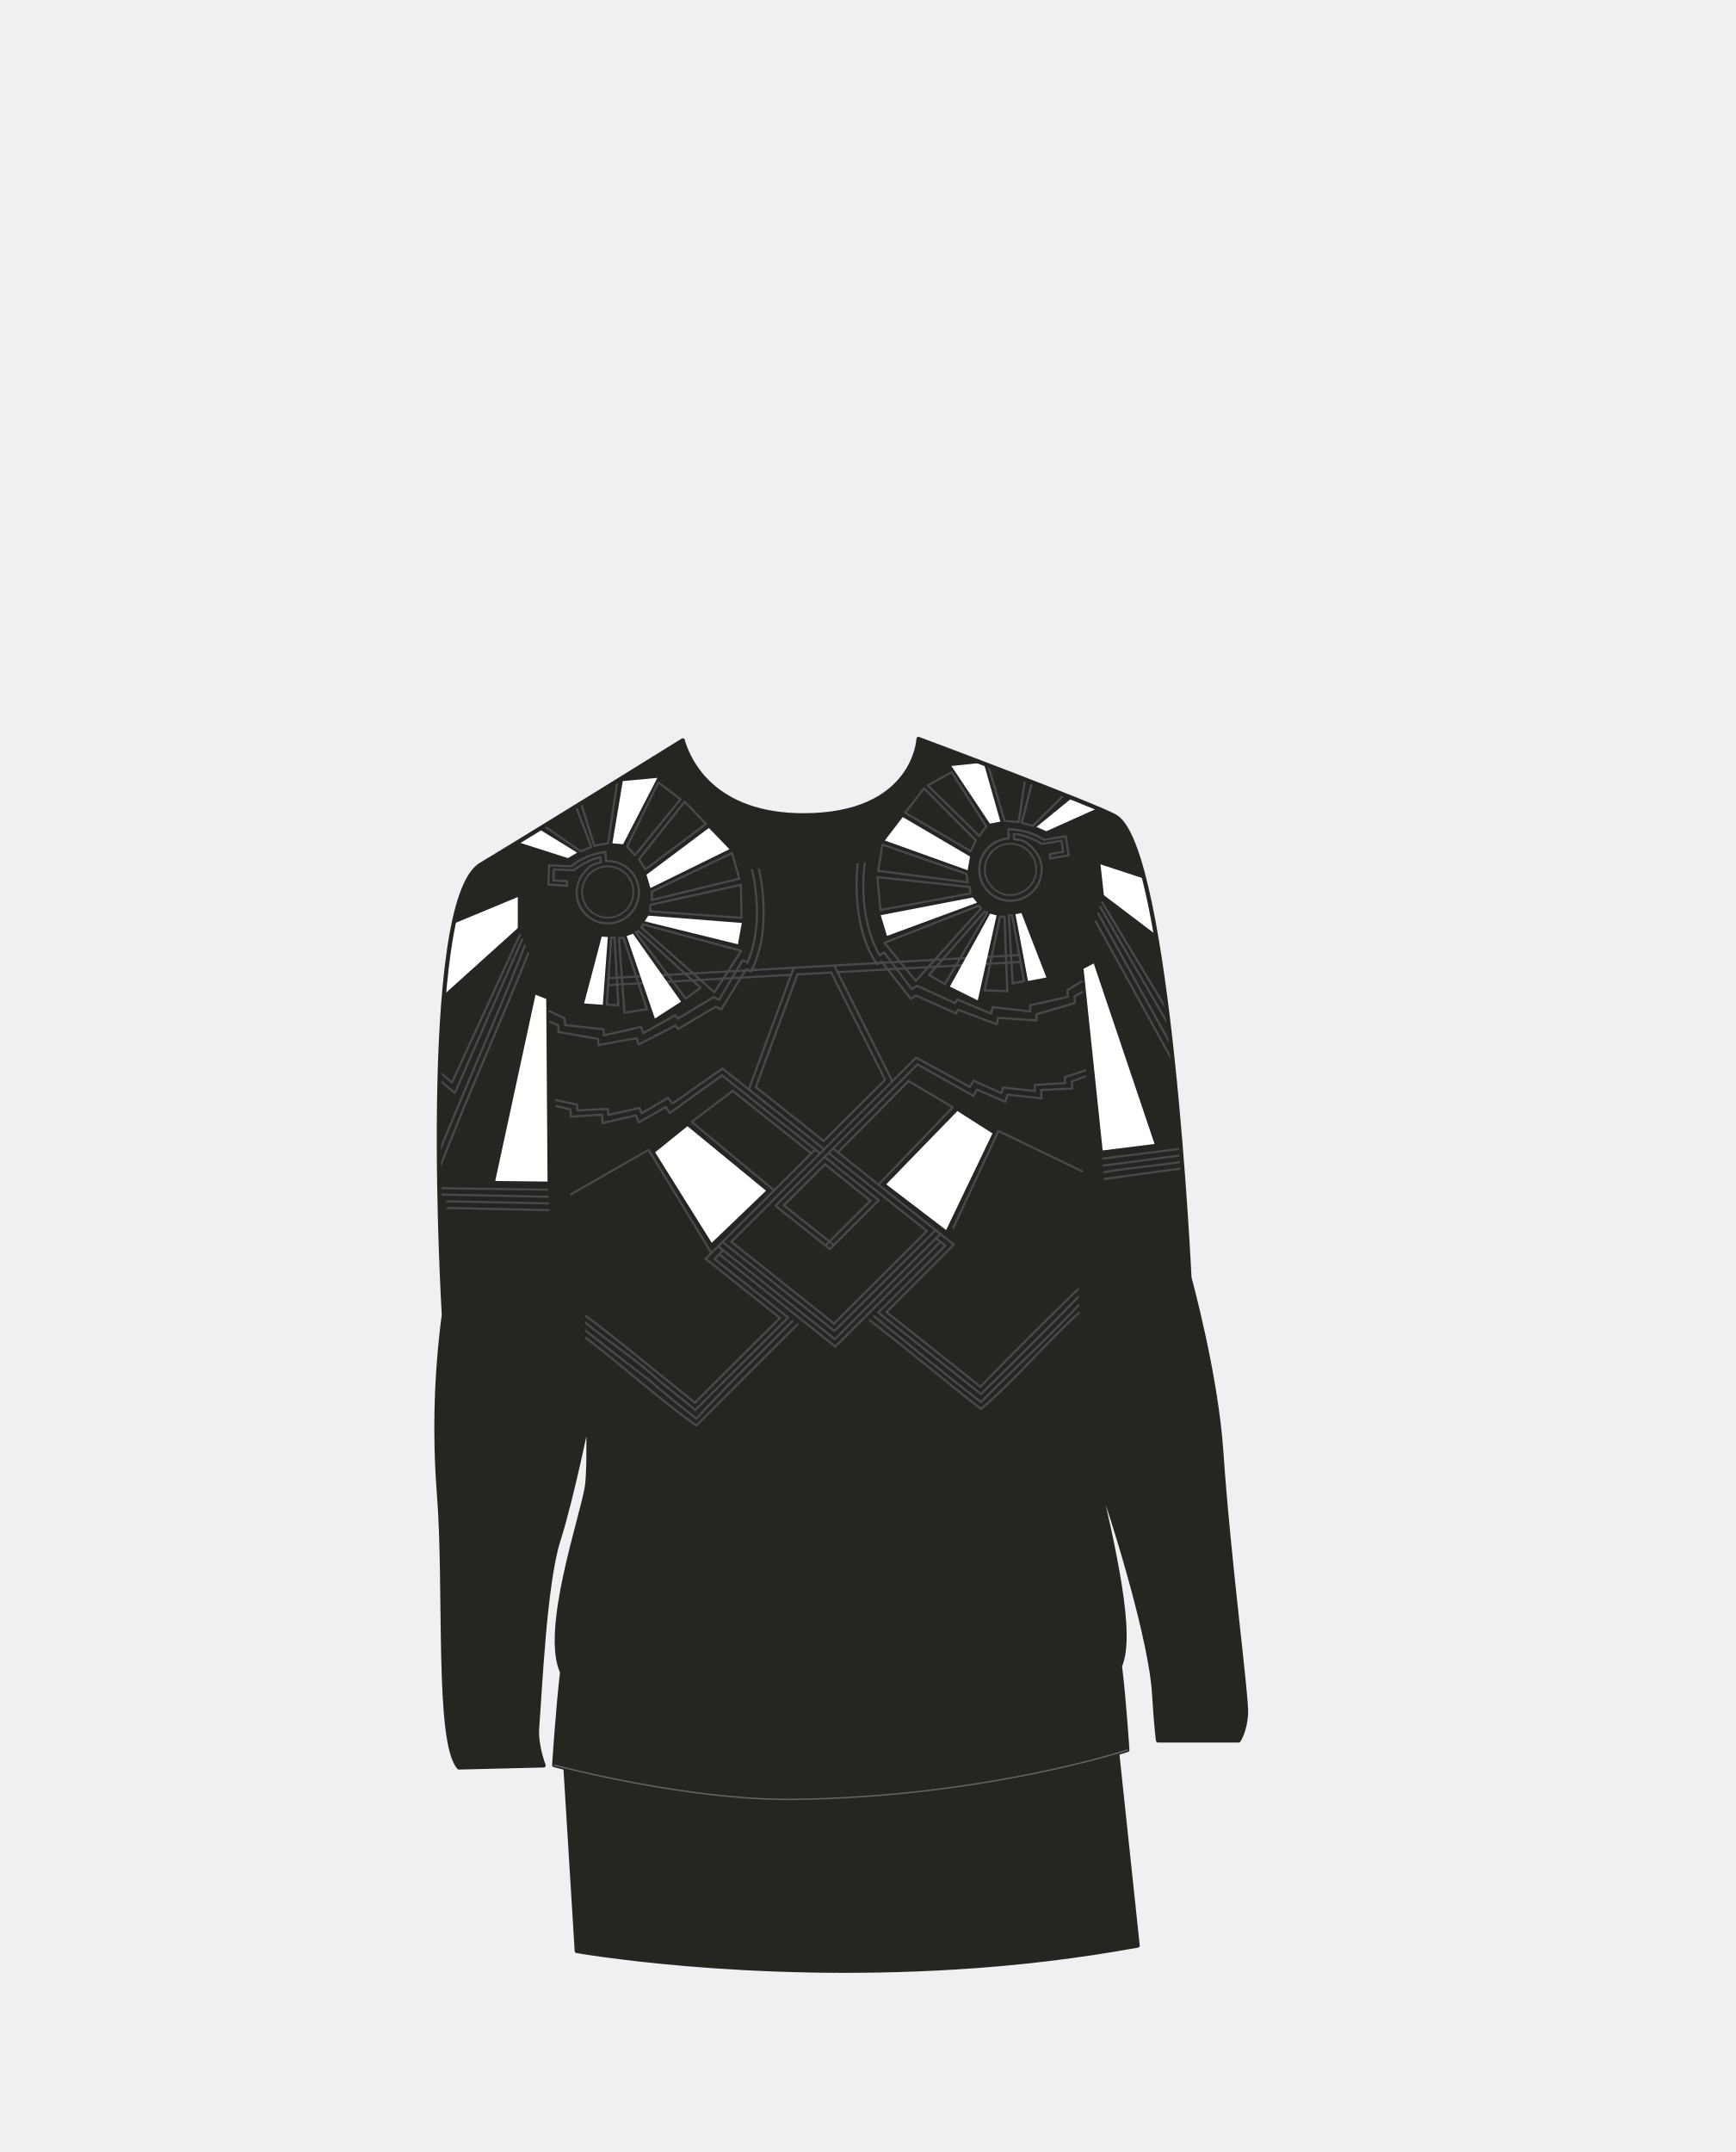
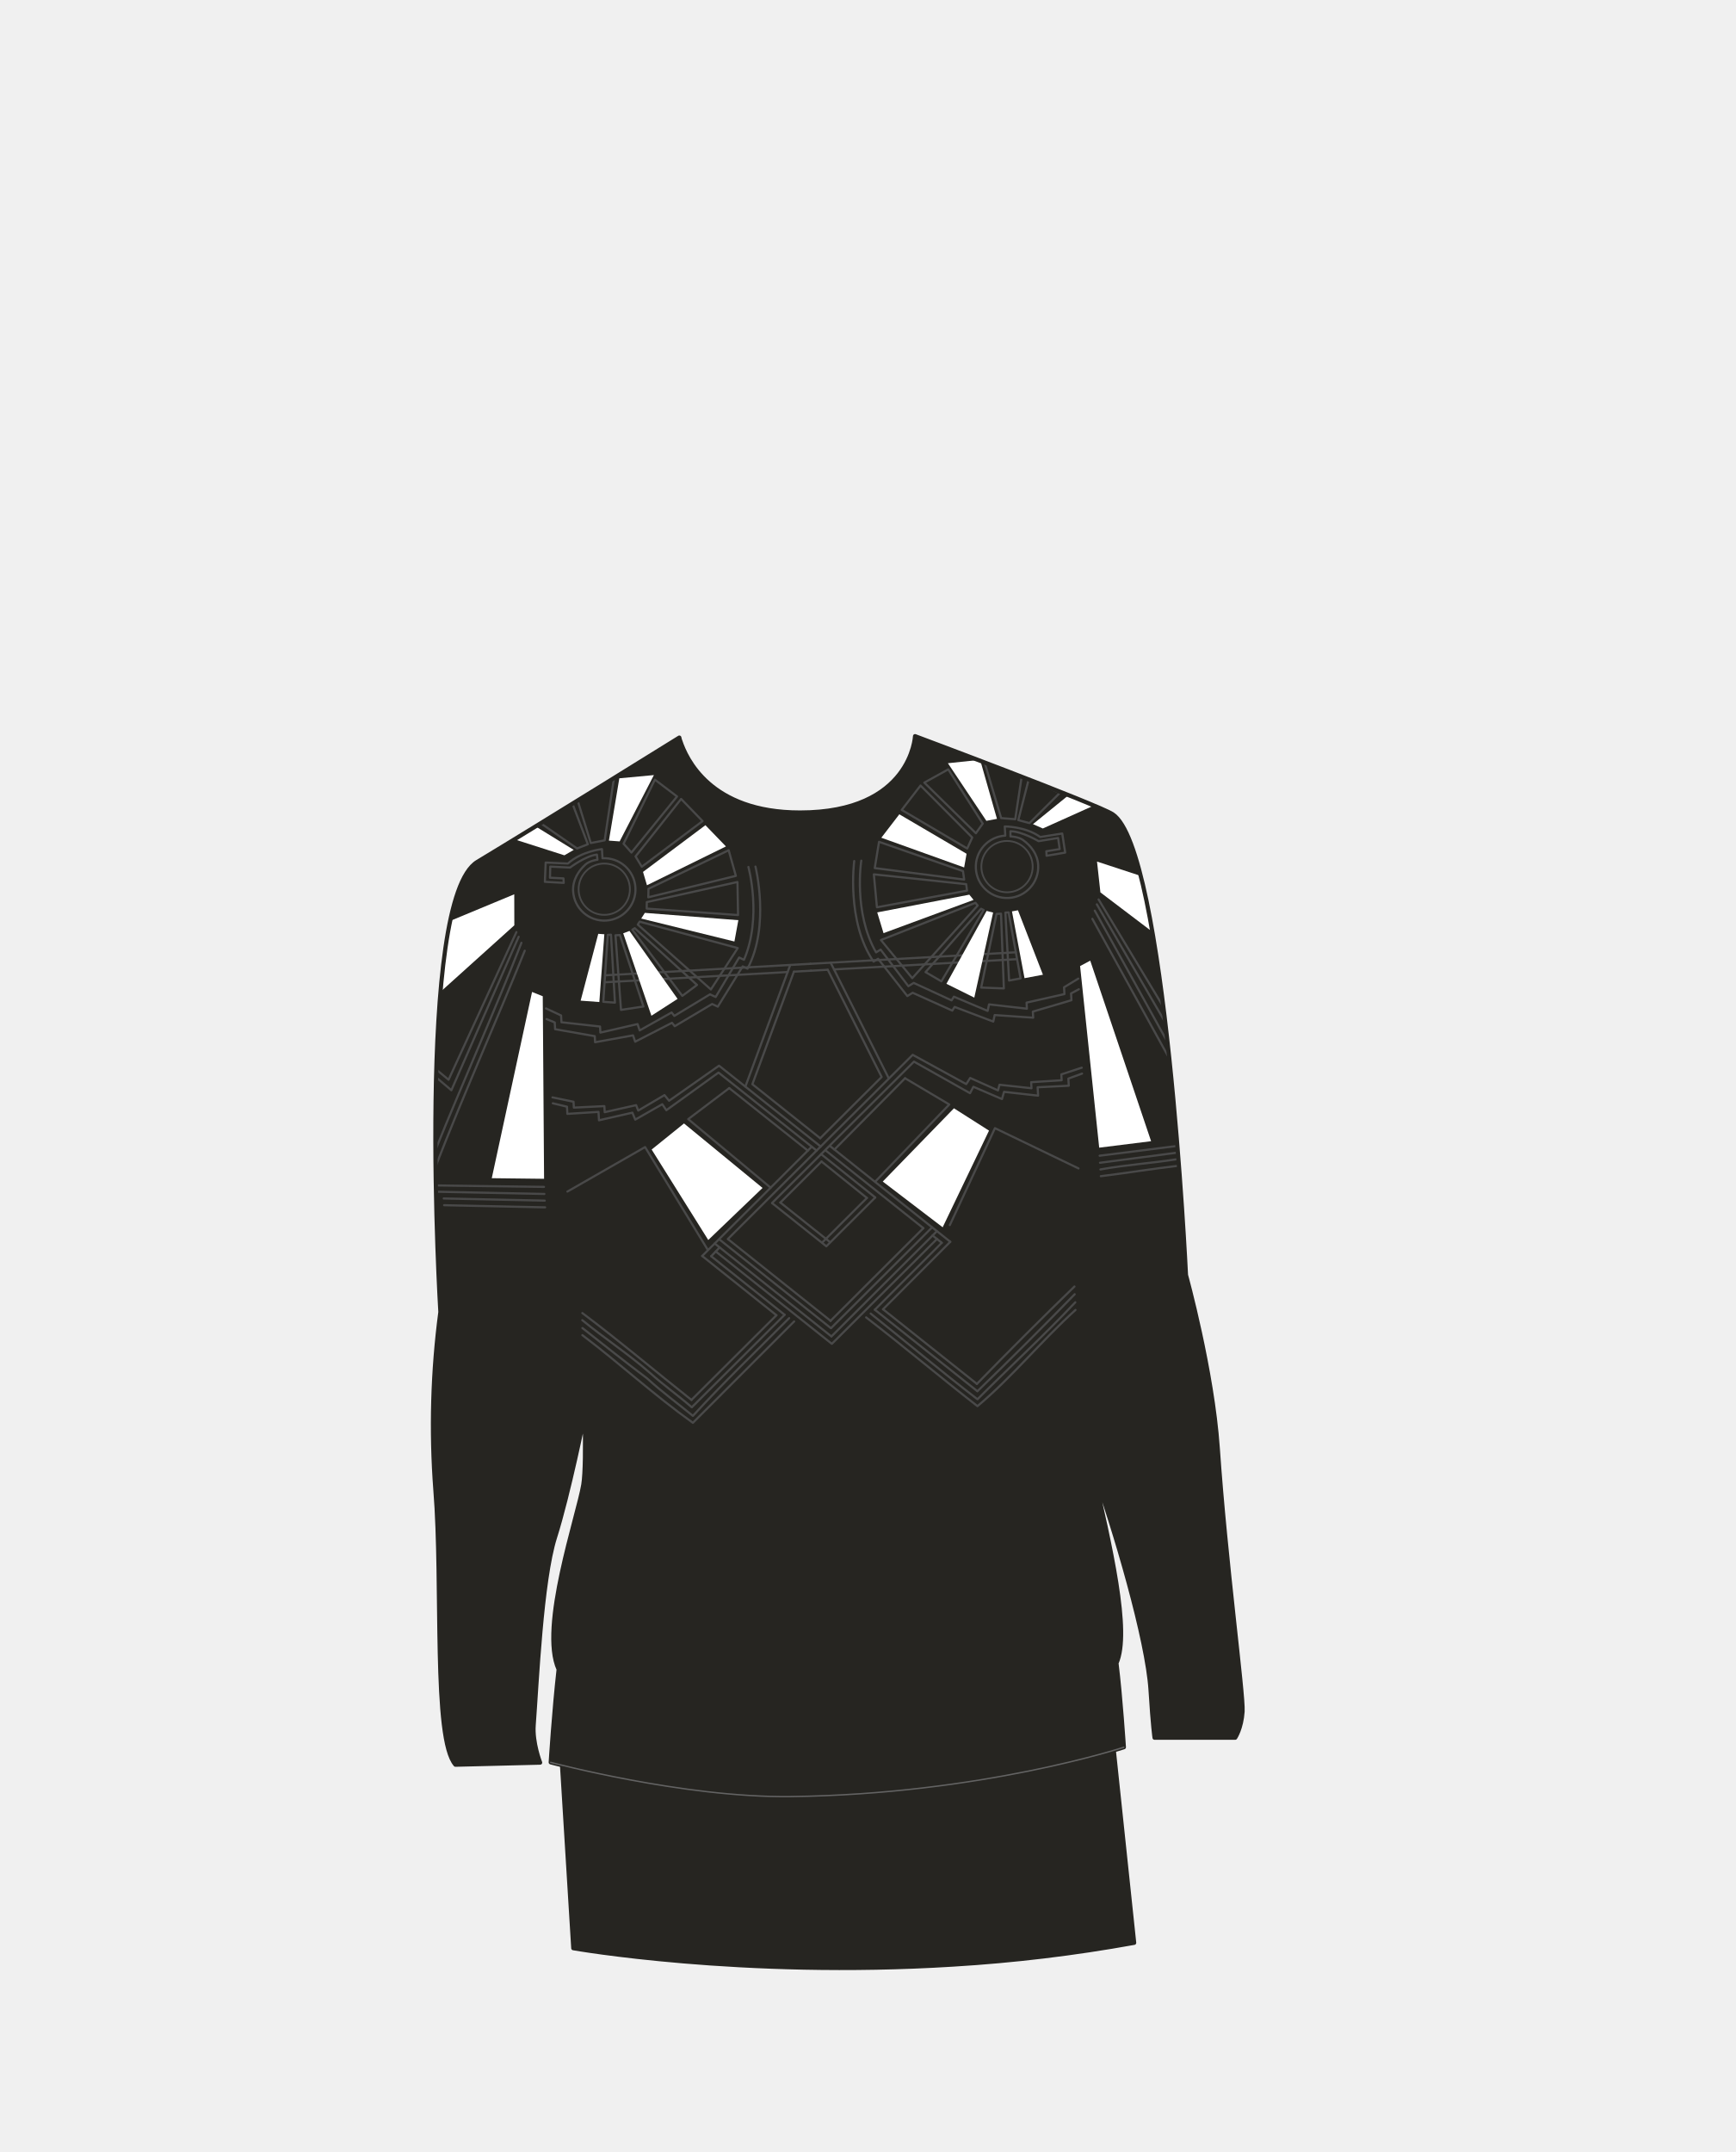
<svg xmlns="http://www.w3.org/2000/svg" width="1250" height="1550" viewBox="0 0 1250 1550">
-   <path d="M879.72,1045c-3.84-55.87-22.89-124.63-22.89-124.63s-14.58-307-52.88-331.94c-10.88-7.11-142.29-56.21-142.29-56.21s-2.49,55-82.85,55c-65.08,0-82.09-39.23-86.21-51.38a11.73,11.73,0,0,1-.75-2.59c-1,.64-100.94,62.69-145.44,89.5C301.68,649.69,319.74,947,319.74,947a619.73,619.73,0,0,0-3.6,128.12c5.52,68.42-1.88,179.2,14.45,197.93l61-1.5s-5.61-14.34-4.66-27c2.28-30.22,5.54-104.26,15.36-135.21S423.7,1021,423.7,1021c.49,23.68.3,42.22-1,50.32-3.6,21.92-31.66,102.79-17.78,133.07-3.34,29.29-5.7,66.94-5.7,66.94s95.7,25.59,172.7,24.66c137.52-1.66,240.17-35.54,240.17-35.54s-2.28-35.71-5.33-60.53c9.94-22.61-4.2-83.51-17.91-143,17.07,47.16,40.24,126.63,42.46,162.32,1.63,26.39,2.88,34.36,2.88,34.36h58.1s4.49-6.66,5.3-18.88S885.29,1126.26,879.72,1045Z" fill="#262521" />
-   <polygon points="463.29 665.83 533.94 684.86 514.59 714.68 461.92 667.95 463.29 665.83" fill="none" stroke="#494949" stroke-linecap="round" stroke-linejoin="round" stroke-width="1.55" />
-   <polygon points="468.43 651.74 533.73 637.27 534.16 661.08 468.35 656.43 468.43 651.74" fill="none" stroke="#494949" stroke-linecap="round" stroke-linejoin="round" stroke-width="1.55" />
-   <polygon points="469.64 642.16 527.4 614.4 532.58 632.85 469.5 648.28 469.64 642.16" fill="none" stroke="#494949" stroke-linecap="round" stroke-linejoin="round" stroke-width="1.55" />
-   <polygon points="459.74 670.53 504.6 711.41 494 719.29 458.01 671.63 459.74 670.53" fill="none" stroke="#494949" stroke-linecap="round" stroke-linejoin="round" stroke-width="1.55" />
-   <polygon points="445.86 675.65 449.08 675.47 466.03 726.95 449.85 729.38 445.86 675.65" fill="none" stroke="#494949" stroke-linecap="round" stroke-linejoin="round" stroke-width="1.55" />
-   <polygon points="440.31 675.36 442.64 675.23 445.47 724.16 437.09 723.56 440.31 675.36" fill="none" stroke="#494949" stroke-linecap="round" stroke-linejoin="round" stroke-width="1.55" />
-   <polygon points="460.33 618.84 464.81 626.29 508.6 593.42 493.16 577.45 460.33 618.84" fill="none" stroke="#494949" stroke-linecap="round" stroke-linejoin="round" stroke-width="1.55" />
-   <polygon points="451.7 609.7 457.38 616.07 490.21 575.68 474.24 563.56 451.7 609.7" fill="none" stroke="#494949" stroke-linecap="round" stroke-linejoin="round" stroke-width="1.55" />
-   <polygon points="428.08 609.2 438.07 607.26 444.77 562.4 418.69 578.87 428.08 609.2" fill="none" stroke="#494949" stroke-linecap="round" stroke-linejoin="round" stroke-width="1.55" />
-   <polygon points="391.99 594.94 414.9 580.85 425.96 610.08 418.2 613.11 391.99 594.94" fill="none" stroke="#494949" stroke-linecap="round" stroke-linejoin="round" stroke-width="1.55" />
-   <path d="M424.2,624.71c-5.31,4.88-9.28,11.42-8.85,19.16a22.48,22.48,0,1,0,21.18-23.7l-.37-6.59s-14.72,1.5-24.56,10.4l-16-.73L395,637.14l13.58.77-.18-3.24-9.73-.49.22-8,14.25.69s11-8.37,19.33-9.36l.43,3.7S427.27,621.89,424.2,624.71Z" fill="none" stroke="#494949" stroke-linecap="round" stroke-linejoin="round" stroke-width="1.55" />
-   <circle cx="437.78" cy="642.46" r="18.48" fill="none" stroke="#494949" stroke-linecap="round" stroke-linejoin="round" stroke-width="1.28" />
-   <line x1="438.37" y1="704.49" x2="586.37" y2="696.19" fill="none" stroke="#494949" stroke-linecap="round" stroke-linejoin="round" stroke-width="1.55" />
-   <line x1="574.39" y1="701.86" x2="586.65" y2="701.17" fill="none" stroke="#494949" stroke-linecap="round" stroke-linejoin="round" stroke-width="1.55" />
-   <line x1="438.65" y1="709.47" x2="569.88" y2="702.11" fill="none" stroke="#494949" stroke-linecap="round" stroke-linejoin="round" stroke-width="1.55" />
-   <path d="M541.62,626.44s10,36.35-3.2,66.85l-3.48-1.63L518,720.1,514,718.17l-25.71,15.55-1.95-2.47-23,12.91-1.54-4.56L435,745.74l-.24-4.37-27.8-3.09-.27-4.89-10.87-5.07" fill="none" stroke="#494949" stroke-linecap="round" stroke-linejoin="round" stroke-width="1.55" />
-   <path d="M546.7,626.16s10.71,42.77-5.74,73.52l-3.48-1.63-17.93,29-4.07-1.92-26.94,16-2-2.46-26.5,13.61-1.54-4.56-27.35,4.95-.24-4.38-28.55-5-.27-4.88L396.22,736" fill="none" stroke="#494949" stroke-linecap="round" stroke-linejoin="round" stroke-width="1.55" />
-   <line x1="316.54" y1="860.34" x2="394.65" y2="861.95" fill="none" stroke="#494949" stroke-linecap="round" stroke-linejoin="round" stroke-width="1.55" />
-   <path d="M378.11,681.05c-19.48,49.74-41.48,98.74-61.89,149.15" fill="none" stroke="#494949" stroke-linecap="round" stroke-linejoin="round" stroke-width="1.55" />
-   <polyline points="376.14 676.72 327.65 787.26 316.63 777.91" fill="none" stroke="#494949" stroke-linecap="round" stroke-linejoin="round" stroke-width="1.55" />
-   <line x1="316.55" y1="855.82" x2="394.37" y2="856.87" fill="none" stroke="#494949" stroke-linecap="round" stroke-linejoin="round" stroke-width="1.55" />
-   <path d="M380.5,686.75c-20.87,52-43.87,103-64.23,155.5" fill="none" stroke="#494949" stroke-linecap="round" stroke-linejoin="round" stroke-width="1.55" />
-   <polyline points="527.81 785.72 498.27 808.07 557.64 857.45" fill="none" stroke="#494949" stroke-linecap="round" stroke-linejoin="round" stroke-width="1.55" />
-   <line x1="594.29" y1="838.6" x2="626.97" y2="864.84" fill="none" stroke="#494949" stroke-linecap="round" stroke-linejoin="round" stroke-width="1.55" />
-   <line x1="527.81" y1="785.72" x2="584.42" y2="830.74" fill="none" stroke="#494949" stroke-linecap="round" stroke-linejoin="round" stroke-width="1.55" />
-   <line x1="558.82" y1="868.66" x2="597.66" y2="899.56" fill="none" stroke="#494949" stroke-linecap="round" stroke-linejoin="round" stroke-width="1.55" />
-   <line x1="564.64" y1="868.15" x2="600.31" y2="896.56" fill="none" stroke="#494949" stroke-linecap="round" stroke-linejoin="round" stroke-width="1.55" />
-   <line x1="520.67" y1="894.68" x2="600.97" y2="958.56" fill="none" stroke="#494949" stroke-linecap="round" stroke-linejoin="round" stroke-width="1.55" />
-   <line x1="527.05" y1="894.62" x2="600.87" y2="953.39" fill="none" stroke="#494949" stroke-linecap="round" stroke-linejoin="round" stroke-width="1.55" />
-   <line x1="518.09" y1="903.39" x2="601.6" y2="969.81" fill="none" stroke="#494949" stroke-linecap="round" stroke-linejoin="round" stroke-width="1.55" />
-   <line x1="517.35" y1="897.65" x2="601.35" y2="964.53" fill="none" stroke="#494949" stroke-linecap="round" stroke-linejoin="round" stroke-width="1.55" />
-   <path d="M422,952.86c15.67,12.93,32.67,23.93,48.67,37.93,10,9,20,16,30.12,24.74" fill="none" stroke="#494949" stroke-linecap="round" stroke-linejoin="round" stroke-width="1.55" />
-   <path d="M422,947.74c26.64,20,52.64,42,78.65,62.62" fill="none" stroke="#494949" stroke-linecap="round" stroke-linejoin="round" stroke-width="1.55" />
-   <path d="M422,963.65c26.61,20.14,51.61,43.14,79.61,63.14,24-24,49-49,72.93-73" fill="none" stroke="#494949" stroke-linecap="round" stroke-linejoin="round" stroke-width="1.55" />
-   <path d="M422.05,958.54c15.58,12.25,30.58,24.25,46.58,36.25,11,10,22,18,33,27,22-24,46-47,69.36-70.41" fill="none" stroke="#494949" stroke-linecap="round" stroke-linejoin="round" stroke-width="1.55" />
-   <line x1="673.96" y1="886" x2="601.2" y2="958.55" fill="none" stroke="#494949" stroke-linecap="round" stroke-linejoin="round" stroke-width="1.55" />
-   <line x1="667.66" y1="886.6" x2="600.73" y2="953.4" fill="none" stroke="#494949" stroke-linecap="round" stroke-linejoin="round" stroke-width="1.55" />
-   <line x1="561.81" y1="949.32" x2="500.64" y2="1010.27" fill="none" stroke="#494949" stroke-linecap="round" stroke-linejoin="round" stroke-width="1.55" />
-   <line x1="567.7" y1="948.99" x2="500.93" y2="1015.52" fill="none" stroke="#494949" stroke-linecap="round" stroke-linejoin="round" stroke-width="1.55" />
-   <line x1="677.46" y1="894.39" x2="601.83" y2="969.8" fill="none" stroke="#494949" stroke-linecap="round" stroke-linejoin="round" stroke-width="1.55" />
-   <line x1="677.26" y1="888.91" x2="601.49" y2="964.52" fill="none" stroke="#494949" stroke-linecap="round" stroke-linejoin="round" stroke-width="1.55" />
-   <line x1="508.33" y1="906.63" x2="561.81" y2="949.32" fill="none" stroke="#494949" stroke-linecap="round" stroke-linejoin="round" stroke-width="1.55" />
-   <line x1="514.82" y1="906.81" x2="567.7" y2="948.99" fill="none" stroke="#494949" stroke-linecap="round" stroke-linejoin="round" stroke-width="1.55" />
-   <path d="M776.66,934.19c-23,23.6-46,46.6-70,69.79" fill="none" stroke="#494949" stroke-linecap="round" stroke-linejoin="round" stroke-width="1.55" />
-   <path d="M776.54,928.63c-23.91,23.16-46.91,46.16-70.34,70.2" fill="none" stroke="#494949" stroke-linecap="round" stroke-linejoin="round" stroke-width="1.55" />
-   <path d="M777.24,945.5c-24.61,22.29-45.61,48.29-70.61,69.29-27-21-53-43-80.22-63.93" fill="none" stroke="#494949" stroke-linecap="round" stroke-linejoin="round" stroke-width="1.55" />
-   <path d="M777.09,940c-22.46,23.83-47.46,46.83-70.46,69.83-26-20-51-41-76.93-61.7" fill="none" stroke="#494949" stroke-linecap="round" stroke-linejoin="round" stroke-width="1.55" />
-   <line x1="638.59" y1="945.02" x2="706.19" y2="998.75" fill="none" stroke="#494949" stroke-linecap="round" stroke-linejoin="round" stroke-width="1.55" />
-   <line x1="632.7" y1="945.35" x2="706.49" y2="1003.99" fill="none" stroke="#494949" stroke-linecap="round" stroke-linejoin="round" stroke-width="1.55" />
-   <line x1="687.04" y1="896.41" x2="638.59" y2="945.02" fill="none" stroke="#494949" stroke-linecap="round" stroke-linejoin="round" stroke-width="1.55" />
-   <line x1="680.91" y1="897.13" x2="632.7" y2="945.35" fill="none" stroke="#494949" stroke-linecap="round" stroke-linejoin="round" stroke-width="1.55" />
-   <line x1="632.99" y1="864.5" x2="597.85" y2="899.55" fill="none" stroke="#494949" stroke-linecap="round" stroke-linejoin="round" stroke-width="1.55" />
-   <line x1="626.97" y1="864.84" x2="594.88" y2="896.86" fill="none" stroke="#494949" stroke-linecap="round" stroke-linejoin="round" stroke-width="1.55" />
-   <polyline points="590.75 830.71 520.09 774.54 482.5 801.65 479.58 797.33 460.11 808.42 458.05 803.41 433.98 808.9 433.64 802.86 411.21 804.27 410.92 799.11 400.72 796.65" fill="none" stroke="#494949" stroke-linecap="round" stroke-linejoin="round" stroke-width="1.55" />
-   <line x1="632.99" y1="864.5" x2="593.99" y2="833.28" fill="none" stroke="#494949" stroke-linecap="round" stroke-linejoin="round" stroke-width="1.55" />
-   <polyline points="593.68 827.79 520.45 769.58 484.49 794.83 481.17 790.76 462.25 801.9 460.73 797.99 438.1 803.05 437.86 798.69 415.88 799.77 415.64 795.55 400.48 792.39" fill="none" stroke="#494949" stroke-linecap="round" stroke-linejoin="round" stroke-width="1.55" />
-   <line x1="667.66" y1="886.6" x2="597.54" y2="830.86" fill="none" stroke="#494949" stroke-linecap="round" stroke-linejoin="round" stroke-width="1.55" />
-   <line x1="680.91" y1="897.13" x2="674.29" y2="891.87" fill="none" stroke="#494949" stroke-linecap="round" stroke-linejoin="round" stroke-width="1.55" />
-   <polyline points="593.35 821.84 544.48 782.93 574.39 701.86" fill="none" stroke="#494949" stroke-linecap="round" stroke-linejoin="round" stroke-width="1.55" />
-   <line x1="687.04" y1="896.41" x2="600.36" y2="827.42" fill="none" stroke="#494949" stroke-linecap="round" stroke-linejoin="round" stroke-width="1.55" />
-   <line x1="539.44" y1="784.6" x2="571.71" y2="697.15" fill="none" stroke="#494949" stroke-linecap="round" stroke-linejoin="round" stroke-width="1.55" />
-   <polyline points="411.25 860.23 467.19 828.2 512.22 902.01" fill="none" stroke="#494949" stroke-linecap="round" stroke-linejoin="round" stroke-width="1.55" />
-   <polygon points="705.18 652.27 637.09 679.07 659.66 706.54 706.77 654.22 705.18 652.27" fill="none" stroke="#494949" stroke-linecap="round" stroke-linejoin="round" stroke-width="1.55" />
-   <polygon points="698.5 638.84 631.99 631.76 634.21 655.47 699.1 643.49 698.5 638.84" fill="none" stroke="#494949" stroke-linecap="round" stroke-linejoin="round" stroke-width="1.55" />
-   <polygon points="696.21 629.45 635.72 608.33 632.63 627.24 697.04 635.52 696.21 629.45" fill="none" stroke="#494949" stroke-linecap="round" stroke-linejoin="round" stroke-width="1.55" />
-   <polygon points="709.22 656.54 669.22 702.18 680.63 708.82 711.07 657.44 709.22 656.54" fill="none" stroke="#494949" stroke-linecap="round" stroke-linejoin="round" stroke-width="1.55" />
-   <polygon points="723.59 660.08 720.37 660.26 709.29 713.31 725.63 713.92 723.59 660.08" fill="none" stroke="#494949" stroke-linecap="round" stroke-linejoin="round" stroke-width="1.55" />
-   <polygon points="729.07 659.16 726.74 659.29 729.4 708.24 737.66 706.71 729.07 659.16" fill="none" stroke="#494949" stroke-linecap="round" stroke-linejoin="round" stroke-width="1.55" />
-   <polygon points="702.86 605.24 699.24 613.15 652.06 585.37 665.61 567.78 702.86 605.24" fill="none" stroke="#494949" stroke-linecap="round" stroke-linejoin="round" stroke-width="1.55" />
-   <polygon points="710.42 595.19 705.48 602.15 668.34 565.69 685.57 556.14 710.42 595.19" fill="none" stroke="#494949" stroke-linecap="round" stroke-linejoin="round" stroke-width="1.55" />
-   <polygon points="733.83 592.05 723.69 591.24 711.87 551.55 738.47 561.42 733.83 592.05" fill="none" stroke="#494949" stroke-linecap="round" stroke-linejoin="round" stroke-width="1.55" />
-   <polygon points="765.98 573.07 743.51 563.38 736.03 592.69 744.09 594.84 765.98 573.07" fill="none" stroke="#494949" stroke-linecap="round" stroke-linejoin="round" stroke-width="1.55" />
-   <path d="M739.42,607c5.82,4.26,10.5,10.31,10.94,18.05a22.48,22.48,0,1,1-23.7-21.18l-.37-6.59s14.79-.16,25.57,7.59l15.83-2.52,2.13,13.74-13.41,2.28-.18-3.24,9.61-1.57-1.12-8-14.09,2.29s-11.9-7.09-20.25-7.14l0,3.71S736.05,604.57,739.42,607Z" fill="none" stroke="#494949" stroke-linecap="round" stroke-linejoin="round" stroke-width="1.55" />
-   <circle cx="727.91" cy="626.19" r="18.48" fill="none" stroke="#494949" stroke-linecap="round" stroke-linejoin="round" stroke-width="1.28" />
-   <line x1="734.26" y1="687.9" x2="586.26" y2="696.2" fill="none" stroke="#494949" stroke-linecap="round" stroke-linejoin="round" stroke-width="1.55" />
-   <line x1="598.8" y1="700.49" x2="586.54" y2="701.18" fill="none" stroke="#494949" stroke-linecap="round" stroke-linejoin="round" stroke-width="1.55" />
-   <line x1="734.54" y1="692.88" x2="603.31" y2="700.24" fill="none" stroke="#494949" stroke-linecap="round" stroke-linejoin="round" stroke-width="1.55" />
-   <path d="M622.93,621.88S617,659.13,633.58,688l3.28-2,20,26.37,3.83-2.37L688,722.52l1.66-2.67,24.32,10.25,1-4.7,27.28,3.11-.25-4.37L769.28,718l-.28-4.89,10.24-6.25" fill="none" stroke="#494949" stroke-linecap="round" stroke-linejoin="round" stroke-width="1.55" />
-   <path d="M617.85,622.17s-5.86,43.69,13.92,72.42l3.28-2,21.06,26.83,3.83-2.37,28.56,12.87,1.66-2.67L718,737.8l1-4.7L746.77,735l-.25-4.38,27.8-8.21-.27-4.88,5.61-3" fill="none" stroke="#494949" stroke-linecap="round" stroke-linejoin="round" stroke-width="1.55" />
-   <polyline points="654.46 778.62 686.32 797.52 633.32 852.73" fill="none" stroke="#494949" stroke-linecap="round" stroke-linejoin="round" stroke-width="1.55" />
-   <line x1="594.29" y1="838.6" x2="564.64" y2="868.15" fill="none" stroke="#494949" stroke-linecap="round" stroke-linejoin="round" stroke-width="1.55" />
-   <line x1="654.46" y1="778.62" x2="603.59" y2="829.99" fill="none" stroke="#494949" stroke-linecap="round" stroke-linejoin="round" stroke-width="1.55" />
-   <polyline points="558.65 868.49 660.88 766.64 701.27 789.38 703.68 784.76 724.28 793.61 725.76 788.4 750.3 791.16 749.96 785.12 772.4 784.01 772.11 778.86 781.98 775.27" fill="none" stroke="#494949" stroke-linecap="round" stroke-linejoin="round" stroke-width="1.55" />
-   <polyline points="526.82 894.4 659.97 761.75 698.53 782.83 701.38 778.41 721.42 787.37 722.49 783.31 745.55 785.81 745.3 781.45 767.26 780.07 767.03 775.85 781.74 771.01" fill="none" stroke="#494949" stroke-linecap="round" stroke-linejoin="round" stroke-width="1.55" />
-   <line x1="514.82" y1="906.81" x2="520.88" y2="900.47" fill="none" stroke="#494949" stroke-linecap="round" stroke-linejoin="round" stroke-width="1.55" />
-   <polyline points="593.35 821.84 637.59 777.71 598.8 700.49" fill="none" stroke="#494949" stroke-linecap="round" stroke-linejoin="round" stroke-width="1.55" />
-   <line x1="508.33" y1="906.63" x2="587.25" y2="827.92" fill="none" stroke="#494949" stroke-linecap="round" stroke-linejoin="round" stroke-width="1.55" />
-   <line x1="642.78" y1="778.8" x2="600.87" y2="695.38" fill="none" stroke="#494949" stroke-linecap="round" stroke-linejoin="round" stroke-width="1.55" />
-   <polyline points="779.41 843.57 719.22 814.57 686.7 884.4" fill="none" stroke="#494949" stroke-linecap="round" stroke-linejoin="round" stroke-width="1.55" />
-   <polyline points="374.48 673.37 325.62 779.69 317.04 772.56" fill="none" stroke="#494949" stroke-linecap="round" stroke-linejoin="round" stroke-width="1.55" />
-   <line x1="394.92" y1="866.76" x2="322.15" y2="865.21" fill="none" stroke="#494949" stroke-linecap="round" stroke-linejoin="round" stroke-width="1.55" />
-   <line x1="395.19" y1="871.6" x2="322.42" y2="870.06" fill="none" stroke="#494949" stroke-linecap="round" stroke-linejoin="round" stroke-width="1.55" />
-   <path d="M851,832.14l-51.11,6.71-5,.65" fill="none" stroke="#494949" stroke-linecap="round" stroke-linejoin="round" stroke-width="1.55" />
-   <line x1="791.14" y1="657.89" x2="843.54" y2="752.61" fill="none" stroke="#494949" stroke-linecap="round" stroke-linejoin="round" stroke-width="1.55" />
-   <line x1="792.61" y1="653.37" x2="841.91" y2="738.41" fill="none" stroke="#494949" stroke-linecap="round" stroke-linejoin="round" stroke-width="1.55" />
-   <path d="M850.15,827.42l-50.63,6.39-4.88.61" fill="none" stroke="#494949" stroke-linecap="round" stroke-linejoin="round" stroke-width="1.55" />
-   <line x1="789.4" y1="663.82" x2="844.82" y2="764.37" fill="none" stroke="#494949" stroke-linecap="round" stroke-linejoin="round" stroke-width="1.55" />
-   <line x1="793.88" y1="649.85" x2="840.55" y2="727.21" fill="none" stroke="#494949" stroke-linecap="round" stroke-linejoin="round" stroke-width="1.55" />
-   <path d="M795.19,844.31c19.44-3.52,37.44-4.52,56.25-7.54" fill="none" stroke="#494949" stroke-linecap="round" stroke-linejoin="round" stroke-width="1.55" />
-   <path d="M795.47,849.16c19.16-2.37,37.16-5.37,56.58-7.59" fill="none" stroke="#494949" stroke-linecap="round" stroke-linejoin="round" stroke-width="1.55" />
-   <path d="M406.93,1266.5s61.78,24.3,203.69,19.79,192.84-36.18,192.84-36.18l16.06,151.22A1103.91,1103.91,0,0,1,689.1,1417c-153.15,9.56-273.63-11.8-273.63-11.8Z" fill="#262521" stroke="#262521" stroke-linecap="round" stroke-linejoin="round" stroke-width="3" />
-   <polygon points="465.7 630 510.65 596.35 525.43 611.65 468.54 639.61 465.7 630" fill="#fff" />
-   <polygon points="448.63 562.58 441.13 607.46 448.87 608.03 473.55 560.26 448.63 562.58" fill="#fff" />
-   <polygon points="387.94 596.98 415.79 614.14 409.07 618.05 373.06 606.54 387.94 596.98" fill="#fff" />
-   <polygon points="467.02 659.5 464.4 663.6 531.55 680.13 534.37 664.77 467.02 659.5" fill="#fff" />
-   <polygon points="451.43 674.22 455.95 672.52 490.59 721.45 471.75 733.6 451.43 674.22" fill="#fff" />
-   <polygon points="433.46 674.59 437.84 674.91 434.24 723.72 420.77 722.73 433.46 674.59" fill="#fff" />
-   <path d="M326.24,665.52s-6.53,28.9-6.53,50.94l53.29-48L373,646.09Z" fill="#fff" />
-   <polygon points="385.77 716.46 356.75 850.6 394.43 851.04 393.48 719.54 385.77 716.46" fill="#fff" />
-   <polygon points="471.92 829.97 495.23 811.17 551.81 857.63 512.7 895.13 471.92 829.97" fill="#fff" />
-   <polygon points="698.77 616.93 650.34 588.51 637.37 605.38 697.03 626.79 698.77 616.93" fill="#fff" />
-   <polygon points="708.55 549.28 720.67 591.78 713.04 593.22 685.33 551.72 708.55 549.28" fill="#fff" />
-   <polygon points="773.68 573.58 746.6 595.59 753.71 598.72 792.61 581.24 773.68 573.58" fill="#fff" />
-   <polygon points="700.76 646.39 703.82 650.17 638.95 674.11 634.42 659.16 700.76 646.39" fill="#fff" />
-   <polygon points="717.9 659.28 713.21 658.1 684.26 710.59 704.34 720.55 717.9 659.28" fill="#fff" />
-   <polygon points="735.79 657.63 731.48 658.44 740.52 706.54 753.79 704.05 735.79 657.63" fill="#fff" />
-   <path d="M824.82,633.07l-32.08-10.52,2.45,22.21,37.42,28.38C831.54,670.27,828.17,640.81,824.82,633.07Z" fill="#fff" />
-   <polygon points="787.86 693.92 831.7 823.96 794.31 828.62 780.55 697.83 787.86 693.92" fill="#fff" />
-   <polygon points="714.95 816.34 689.68 800.26 638.4 853.02 681.56 885.96 714.95 816.34" fill="#fff" />
-   <path d="M879.72,1045c-3.84-55.87-22.89-124.63-22.89-124.63s-14.58-307-52.88-331.94c-10.88-7.11-142.29-56.21-142.29-56.21s-2.49,55-82.85,55c-65.08,0-82.09-39.23-86.21-51.38a11.73,11.73,0,0,1-.75-2.59c-1,.64-100.94,62.69-145.44,89.5C301.68,649.69,319.74,947,319.74,947a619.73,619.73,0,0,0-3.6,128.12c5.52,68.42-1.88,179.2,14.45,197.93l61-1.5s-5.61-14.34-4.66-27c2.28-30.22,5.54-104.26,15.36-135.21S423.7,1021,423.7,1021c.49,23.68.3,42.22-1,50.32-3.6,21.92-31.66,102.79-17.78,133.07-3.34,29.29-5.7,66.94-5.7,66.94s95.7,25.59,172.7,24.66c137.52-1.66,240.17-35.54,240.17-35.54s-2.28-35.71-5.33-60.53c9.94-22.61-4.2-83.51-17.91-143,17.07,47.16,40.24,126.63,42.46,162.32,1.63,26.39,2.88,34.36,2.88,34.36h58.1s4.49-6.66,5.3-18.88S885.29,1126.26,879.72,1045Z" fill="none" stroke="#262521" stroke-linecap="round" stroke-linejoin="round" stroke-width="3" />
-   <path d="M399.19,1271.35s95.7,25.59,172.7,24.66c137.52-1.66,240.17-35.54,240.17-35.54" fill="none" stroke="#636363" stroke-linecap="round" stroke-linejoin="round" />
+   <path d="M877.22,1043c-3.84-55.87-22.89-124.63-22.89-124.63s-14.58-307-52.88-331.94c-10.88-7.11-142.29-56.21-142.29-56.21s-2.49,55-82.85,55c-65.08,0-82.09-39.23-86.21-51.38a11.73,11.73,0,0,1-.75-2.59c-1,.64-100.94,62.69-145.44,89.5C299.18,647.69,317.24,945,317.24,945a619.73,619.73,0,0,0-3.6,128.12c5.52,68.42-1.88,179.2,14.45,197.93l61-1.5s-5.61-14.34-4.66-27c2.28-30.22,5.54-104.26,15.36-135.21S421.2,1019,421.2,1019c.49,23.68.3,42.22-1,50.32-3.6,21.92-31.66,102.79-17.78,133.07-3.34,29.29-5.7,66.94-5.7,66.94s95.7,25.59,172.7,24.66c137.52-1.66,240.17-35.54,240.17-35.54s-2.28-35.71-5.33-60.53c9.94-22.61-4.2-83.51-17.91-143,17.07,47.16,40.24,126.63,42.46,162.32,1.63,26.39,2.88,34.36,2.88,34.36h58.1s4.49-6.66,5.3-18.88S882.79,1124.26,877.22,1043Z" fill="#262521" />
+   <polygon points="460.79 663.83 531.44 682.86 512.09 712.68 459.42 665.95 460.79 663.83" fill="none" stroke="#494949" stroke-linecap="round" stroke-linejoin="round" stroke-width="1.55" />
+   <polygon points="465.93 649.74 531.23 635.27 531.66 659.08 465.85 654.43 465.93 649.74" fill="none" stroke="#494949" stroke-linecap="round" stroke-linejoin="round" stroke-width="1.55" />
+   <polygon points="467.14 640.16 524.9 612.4 530.08 630.85 467 646.28 467.14 640.16" fill="none" stroke="#494949" stroke-linecap="round" stroke-linejoin="round" stroke-width="1.55" />
+   <polygon points="457.24 668.53 502.1 709.41 491.5 717.29 455.51 669.63 457.24 668.53" fill="none" stroke="#494949" stroke-linecap="round" stroke-linejoin="round" stroke-width="1.55" />
+   <polygon points="443.36 673.65 446.58 673.47 463.53 724.95 447.35 727.38 443.36 673.65" fill="none" stroke="#494949" stroke-linecap="round" stroke-linejoin="round" stroke-width="1.55" />
+   <polygon points="437.81 673.36 440.14 673.23 442.97 722.16 434.59 721.56 437.81 673.36" fill="none" stroke="#494949" stroke-linecap="round" stroke-linejoin="round" stroke-width="1.55" />
+   <polygon points="457.83 616.84 462.31 624.29 506.1 591.42 490.66 575.45 457.83 616.84" fill="none" stroke="#494949" stroke-linecap="round" stroke-linejoin="round" stroke-width="1.55" />
+   <polygon points="449.2 607.7 454.88 614.07 487.71 573.68 471.74 561.56 449.2 607.7" fill="none" stroke="#494949" stroke-linecap="round" stroke-linejoin="round" stroke-width="1.55" />
+   <polygon points="425.58 607.2 435.57 605.26 442.27 560.4 416.19 576.87 425.58 607.2" fill="none" stroke="#494949" stroke-linecap="round" stroke-linejoin="round" stroke-width="1.55" />
+   <polygon points="389.49 592.94 412.4 578.85 423.46 608.08 415.7 611.11 389.49 592.94" fill="none" stroke="#494949" stroke-linecap="round" stroke-linejoin="round" stroke-width="1.55" />
+   <path d="M421.7,622.71c-5.31,4.88-9.28,11.42-8.85,19.16A22.48,22.48,0,1,0,434,618.17l-.37-6.59s-14.72,1.5-24.56,10.4l-16-.73-.57,13.89,13.58.77-.18-3.24-9.73-.49.22-8,14.25.69s11-8.37,19.33-9.36l.43,3.7S424.77,619.89,421.7,622.71Z" fill="none" stroke="#494949" stroke-linecap="round" stroke-linejoin="round" stroke-width="1.55" />
+   <circle cx="435.28" cy="640.46" r="18.48" fill="none" stroke="#494949" stroke-linecap="round" stroke-linejoin="round" stroke-width="1.28" />
+   <line x1="435.87" y1="702.49" x2="583.87" y2="694.19" fill="none" stroke="#494949" stroke-linecap="round" stroke-linejoin="round" stroke-width="1.55" />
+   <line x1="571.89" y1="699.86" x2="584.15" y2="699.17" fill="none" stroke="#494949" stroke-linecap="round" stroke-linejoin="round" stroke-width="1.55" />
+   <line x1="436.15" y1="707.47" x2="567.38" y2="700.11" fill="none" stroke="#494949" stroke-linecap="round" stroke-linejoin="round" stroke-width="1.55" />
+   <path d="M539.12,624.44s10,36.35-3.2,66.85l-3.48-1.63L515.53,718.1l-4.07-1.93-25.71,15.55-1.95-2.47-23,12.91-1.54-4.56-26.77,6.14-.24-4.37-27.8-3.09-.27-4.89-10.87-5.07" fill="none" stroke="#494949" stroke-linecap="round" stroke-linejoin="round" stroke-width="1.55" />
+   <path d="M544.2,624.16s10.71,42.77-5.74,73.52L535,696.05l-17.93,29L513,723.14l-26.94,16-2-2.46-26.5,13.61-1.54-4.56-27.35,4.95-.24-4.38-28.55-5-.27-4.88L393.72,734" fill="none" stroke="#494949" stroke-linecap="round" stroke-linejoin="round" stroke-width="1.55" />
+   <line x1="314.04" y1="858.34" x2="392.15" y2="859.95" fill="none" stroke="#494949" stroke-linecap="round" stroke-linejoin="round" stroke-width="1.55" />
+   <path d="M375.61,679.05c-19.48,49.74-41.48,98.74-61.89,149.15" fill="none" stroke="#494949" stroke-linecap="round" stroke-linejoin="round" stroke-width="1.55" />
+   <polyline points="373.64 674.72 325.15 785.26 314.13 775.91" fill="none" stroke="#494949" stroke-linecap="round" stroke-linejoin="round" stroke-width="1.55" />
+   <line x1="314.05" y1="853.82" x2="391.87" y2="854.87" fill="none" stroke="#494949" stroke-linecap="round" stroke-linejoin="round" stroke-width="1.55" />
+   <path d="M378,684.75c-20.87,52-43.87,103-64.23,155.5" fill="none" stroke="#494949" stroke-linecap="round" stroke-linejoin="round" stroke-width="1.55" />
+   <polyline points="525.31 783.72 495.77 806.07 555.14 855.45" fill="none" stroke="#494949" stroke-linecap="round" stroke-linejoin="round" stroke-width="1.55" />
+   <line x1="591.79" y1="836.6" x2="624.47" y2="862.84" fill="none" stroke="#494949" stroke-linecap="round" stroke-linejoin="round" stroke-width="1.55" />
+   <line x1="525.31" y1="783.72" x2="581.92" y2="828.74" fill="none" stroke="#494949" stroke-linecap="round" stroke-linejoin="round" stroke-width="1.55" />
+   <line x1="556.32" y1="866.66" x2="595.16" y2="897.56" fill="none" stroke="#494949" stroke-linecap="round" stroke-linejoin="round" stroke-width="1.55" />
+   <line x1="562.14" y1="866.15" x2="597.81" y2="894.56" fill="none" stroke="#494949" stroke-linecap="round" stroke-linejoin="round" stroke-width="1.55" />
+   <line x1="518.17" y1="892.68" x2="598.47" y2="956.56" fill="none" stroke="#494949" stroke-linecap="round" stroke-linejoin="round" stroke-width="1.55" />
+   <line x1="524.55" y1="892.62" x2="598.37" y2="951.39" fill="none" stroke="#494949" stroke-linecap="round" stroke-linejoin="round" stroke-width="1.55" />
+   <line x1="515.59" y1="901.39" x2="599.1" y2="967.81" fill="none" stroke="#494949" stroke-linecap="round" stroke-linejoin="round" stroke-width="1.55" />
+   <line x1="514.85" y1="895.65" x2="598.85" y2="962.53" fill="none" stroke="#494949" stroke-linecap="round" stroke-linejoin="round" stroke-width="1.55" />
+   <path d="M419.46,950.86c15.67,12.93,32.67,23.93,48.67,37.93,10,9,20,16,30.12,24.74" fill="none" stroke="#494949" stroke-linecap="round" stroke-linejoin="round" stroke-width="1.55" />
+   <path d="M419.49,945.74c26.64,20,52.64,42,78.65,62.62" fill="none" stroke="#494949" stroke-linecap="round" stroke-linejoin="round" stroke-width="1.55" />
+   <path d="M419.52,961.65c26.61,20.14,51.61,43.14,79.61,63.14,24-24,49-49,72.93-73" fill="none" stroke="#494949" stroke-linecap="round" stroke-linejoin="round" stroke-width="1.55" />
+   <path d="M419.55,956.54c15.58,12.25,30.58,24.25,46.58,36.25,11,10,22,18,33,27,22-24,46-47,69.36-70.41" fill="none" stroke="#494949" stroke-linecap="round" stroke-linejoin="round" stroke-width="1.55" />
+   <line x1="671.46" y1="884" x2="598.7" y2="956.55" fill="none" stroke="#494949" stroke-linecap="round" stroke-linejoin="round" stroke-width="1.55" />
+   <line x1="665.16" y1="884.6" x2="598.23" y2="951.4" fill="none" stroke="#494949" stroke-linecap="round" stroke-linejoin="round" stroke-width="1.55" />
+   <line x1="559.31" y1="947.32" x2="498.14" y2="1008.27" fill="none" stroke="#494949" stroke-linecap="round" stroke-linejoin="round" stroke-width="1.55" />
+   <line x1="565.2" y1="946.99" x2="498.43" y2="1013.52" fill="none" stroke="#494949" stroke-linecap="round" stroke-linejoin="round" stroke-width="1.55" />
+   <line x1="674.96" y1="892.39" x2="599.33" y2="967.8" fill="none" stroke="#494949" stroke-linecap="round" stroke-linejoin="round" stroke-width="1.55" />
+   <line x1="674.76" y1="886.91" x2="598.99" y2="962.52" fill="none" stroke="#494949" stroke-linecap="round" stroke-linejoin="round" stroke-width="1.55" />
+   <line x1="505.83" y1="904.63" x2="559.31" y2="947.32" fill="none" stroke="#494949" stroke-linecap="round" stroke-linejoin="round" stroke-width="1.55" />
+   <line x1="512.32" y1="904.81" x2="565.2" y2="946.99" fill="none" stroke="#494949" stroke-linecap="round" stroke-linejoin="round" stroke-width="1.55" />
+   <path d="M774.16,932.19c-23,23.6-46,46.6-70,69.79" fill="none" stroke="#494949" stroke-linecap="round" stroke-linejoin="round" stroke-width="1.55" />
+   <path d="M774,926.63c-23.91,23.16-46.91,46.16-70.34,70.2" fill="none" stroke="#494949" stroke-linecap="round" stroke-linejoin="round" stroke-width="1.55" />
+   <path d="M774.74,943.5c-24.61,22.29-45.61,48.29-70.61,69.29-27-21-53-43-80.22-63.93" fill="none" stroke="#494949" stroke-linecap="round" stroke-linejoin="round" stroke-width="1.55" />
+   <path d="M774.59,938c-22.46,23.83-47.46,46.83-70.46,69.83-26-20-51-41-76.93-61.7" fill="none" stroke="#494949" stroke-linecap="round" stroke-linejoin="round" stroke-width="1.55" />
+   <line x1="636.09" y1="943.02" x2="703.69" y2="996.75" fill="none" stroke="#494949" stroke-linecap="round" stroke-linejoin="round" stroke-width="1.55" />
+   <line x1="630.2" y1="943.35" x2="703.99" y2="1001.99" fill="none" stroke="#494949" stroke-linecap="round" stroke-linejoin="round" stroke-width="1.55" />
+   <line x1="684.54" y1="894.41" x2="636.09" y2="943.02" fill="none" stroke="#494949" stroke-linecap="round" stroke-linejoin="round" stroke-width="1.55" />
+   <line x1="678.41" y1="895.13" x2="630.2" y2="943.35" fill="none" stroke="#494949" stroke-linecap="round" stroke-linejoin="round" stroke-width="1.55" />
+   <line x1="630.49" y1="862.5" x2="595.35" y2="897.55" fill="none" stroke="#494949" stroke-linecap="round" stroke-linejoin="round" stroke-width="1.55" />
+   <line x1="624.47" y1="862.84" x2="592.38" y2="894.86" fill="none" stroke="#494949" stroke-linecap="round" stroke-linejoin="round" stroke-width="1.55" />
+   <polyline points="588.25 828.71 517.59 772.54 480 799.65 477.08 795.33 457.61 806.42 455.55 801.41 431.48 806.9 431.14 800.86 408.71 802.27 408.42 797.11 398.22 794.65" fill="none" stroke="#494949" stroke-linecap="round" stroke-linejoin="round" stroke-width="1.55" />
+   <line x1="630.49" y1="862.5" x2="591.49" y2="831.28" fill="none" stroke="#494949" stroke-linecap="round" stroke-linejoin="round" stroke-width="1.55" />
+   <polyline points="591.18 825.79 517.95 767.58 481.99 792.83 478.67 788.76 459.75 799.9 458.23 795.99 435.6 801.05 435.36 796.69 413.38 797.77 413.14 793.55 397.98 790.39" fill="none" stroke="#494949" stroke-linecap="round" stroke-linejoin="round" stroke-width="1.55" />
+   <line x1="665.16" y1="884.6" x2="595.04" y2="828.86" fill="none" stroke="#494949" stroke-linecap="round" stroke-linejoin="round" stroke-width="1.55" />
+   <line x1="678.41" y1="895.13" x2="671.79" y2="889.87" fill="none" stroke="#494949" stroke-linecap="round" stroke-linejoin="round" stroke-width="1.55" />
+   <polyline points="590.85 819.84 541.98 780.93 571.89 699.86" fill="none" stroke="#494949" stroke-linecap="round" stroke-linejoin="round" stroke-width="1.55" />
+   <line x1="684.54" y1="894.41" x2="597.86" y2="825.42" fill="none" stroke="#494949" stroke-linecap="round" stroke-linejoin="round" stroke-width="1.55" />
+   <line x1="536.94" y1="782.6" x2="569.21" y2="695.15" fill="none" stroke="#494949" stroke-linecap="round" stroke-linejoin="round" stroke-width="1.55" />
+   <polyline points="408.75 858.23 464.69 826.2 509.72 900.01" fill="none" stroke="#494949" stroke-linecap="round" stroke-linejoin="round" stroke-width="1.55" />
+   <polygon points="702.68 650.27 634.59 677.07 657.16 704.54 704.27 652.22 702.68 650.27" fill="none" stroke="#494949" stroke-linecap="round" stroke-linejoin="round" stroke-width="1.55" />
+   <polygon points="696 636.84 629.49 629.76 631.71 653.47 696.6 641.49 696 636.84" fill="none" stroke="#494949" stroke-linecap="round" stroke-linejoin="round" stroke-width="1.55" />
+   <polygon points="693.71 627.45 633.22 606.33 630.13 625.24 694.54 633.52 693.71 627.45" fill="none" stroke="#494949" stroke-linecap="round" stroke-linejoin="round" stroke-width="1.55" />
+   <polygon points="706.72 654.54 666.72 700.18 678.13 706.82 708.57 655.44 706.72 654.54" fill="none" stroke="#494949" stroke-linecap="round" stroke-linejoin="round" stroke-width="1.55" />
+   <polygon points="721.09 658.08 717.87 658.26 706.79 711.31 723.13 711.92 721.09 658.08" fill="none" stroke="#494949" stroke-linecap="round" stroke-linejoin="round" stroke-width="1.55" />
+   <polygon points="726.57 657.16 724.24 657.29 726.9 706.24 735.16 704.71 726.57 657.16" fill="none" stroke="#494949" stroke-linecap="round" stroke-linejoin="round" stroke-width="1.55" />
+   <polygon points="700.36 603.24 696.74 611.15 649.56 583.37 663.11 565.78 700.36 603.24" fill="none" stroke="#494949" stroke-linecap="round" stroke-linejoin="round" stroke-width="1.55" />
+   <polygon points="707.92 593.19 702.98 600.15 665.84 563.69 683.07 554.14 707.92 593.19" fill="none" stroke="#494949" stroke-linecap="round" stroke-linejoin="round" stroke-width="1.55" />
+   <polygon points="731.33 590.05 721.19 589.24 709.37 549.55 735.97 559.42 731.33 590.05" fill="none" stroke="#494949" stroke-linecap="round" stroke-linejoin="round" stroke-width="1.55" />
+   <polygon points="763.48 571.07 741.01 561.38 733.53 590.69 741.59 592.84 763.48 571.07" fill="none" stroke="#494949" stroke-linecap="round" stroke-linejoin="round" stroke-width="1.55" />
+   <path d="M736.92,605c5.82,4.26,10.5,10.31,10.94,18.05a22.48,22.48,0,1,1-23.7-21.18l-.37-6.59s14.79-.16,25.57,7.59l15.83-2.52,2.13,13.74-13.41,2.28-.18-3.24,9.61-1.57-1.12-8-14.09,2.29s-11.9-7.09-20.25-7.14l0,3.71S733.55,602.57,736.92,605Z" fill="none" stroke="#494949" stroke-linecap="round" stroke-linejoin="round" stroke-width="1.55" />
+   <circle cx="725.41" cy="624.19" r="18.48" fill="none" stroke="#494949" stroke-linecap="round" stroke-linejoin="round" stroke-width="1.28" />
+   <line x1="731.76" y1="685.9" x2="583.76" y2="694.2" fill="none" stroke="#494949" stroke-linecap="round" stroke-linejoin="round" stroke-width="1.55" />
+   <line x1="596.3" y1="698.49" x2="584.04" y2="699.18" fill="none" stroke="#494949" stroke-linecap="round" stroke-linejoin="round" stroke-width="1.55" />
+   <line x1="732.04" y1="690.88" x2="600.81" y2="698.24" fill="none" stroke="#494949" stroke-linecap="round" stroke-linejoin="round" stroke-width="1.55" />
+   <path d="M620.43,619.88s-5.9,37.25,10.65,66.07l3.28-2,20,26.37,3.83-2.37,27.29,12.58,1.66-2.67,24.32,10.25,1-4.7,27.28,3.11-.25-4.37L766.78,716l-.28-4.89,10.24-6.25" fill="none" stroke="#494949" stroke-linecap="round" stroke-linejoin="round" stroke-width="1.55" />
+   <path d="M615.35,620.17s-5.86,43.69,13.92,72.42l3.28-2,21.06,26.83,3.83-2.37L686,727.91l1.66-2.67,27.86,10.56,1-4.7L744.27,733l-.25-4.38,27.8-8.21-.27-4.88,5.61-3" fill="none" stroke="#494949" stroke-linecap="round" stroke-linejoin="round" stroke-width="1.55" />
+   <polyline points="651.96 776.62 683.82 795.52 630.82 850.73" fill="none" stroke="#494949" stroke-linecap="round" stroke-linejoin="round" stroke-width="1.55" />
+   <line x1="591.79" y1="836.6" x2="562.14" y2="866.15" fill="none" stroke="#494949" stroke-linecap="round" stroke-linejoin="round" stroke-width="1.55" />
+   <line x1="651.96" y1="776.62" x2="601.09" y2="827.99" fill="none" stroke="#494949" stroke-linecap="round" stroke-linejoin="round" stroke-width="1.55" />
+   <polyline points="556.15 866.49 658.38 764.64 698.77 787.38 701.18 782.76 721.78 791.61 723.26 786.4 747.8 789.16 747.46 783.12 769.9 782.01 769.61 776.86 779.48 773.27" fill="none" stroke="#494949" stroke-linecap="round" stroke-linejoin="round" stroke-width="1.55" />
+   <polyline points="524.32 892.4 657.47 759.75 696.03 780.83 698.88 776.41 718.92 785.37 719.99 781.31 743.05 783.81 742.8 779.45 764.76 778.07 764.53 773.85 779.24 769.01" fill="none" stroke="#494949" stroke-linecap="round" stroke-linejoin="round" stroke-width="1.55" />
+   <line x1="512.32" y1="904.81" x2="518.38" y2="898.47" fill="none" stroke="#494949" stroke-linecap="round" stroke-linejoin="round" stroke-width="1.55" />
+   <polyline points="590.85 819.84 635.09 775.71 596.3 698.49" fill="none" stroke="#494949" stroke-linecap="round" stroke-linejoin="round" stroke-width="1.55" />
+   <line x1="505.83" y1="904.63" x2="584.75" y2="825.92" fill="none" stroke="#494949" stroke-linecap="round" stroke-linejoin="round" stroke-width="1.55" />
+   <line x1="640.28" y1="776.8" x2="598.37" y2="693.38" fill="none" stroke="#494949" stroke-linecap="round" stroke-linejoin="round" stroke-width="1.55" />
+   <polyline points="776.91 841.57 716.72 812.57 684.2 882.4" fill="none" stroke="#494949" stroke-linecap="round" stroke-linejoin="round" stroke-width="1.55" />
+   <polyline points="371.98 671.37 323.12 777.69 314.54 770.56" fill="none" stroke="#494949" stroke-linecap="round" stroke-linejoin="round" stroke-width="1.55" />
+   <line x1="392.42" y1="864.76" x2="319.65" y2="863.21" fill="none" stroke="#494949" stroke-linecap="round" stroke-linejoin="round" stroke-width="1.55" />
+   <line x1="392.69" y1="869.6" x2="319.92" y2="868.06" fill="none" stroke="#494949" stroke-linecap="round" stroke-linejoin="round" stroke-width="1.55" />
+   <path d="M848.52,830.14l-51.11,6.71-5,.65" fill="none" stroke="#494949" stroke-linecap="round" stroke-linejoin="round" stroke-width="1.55" />
+   <line x1="788.64" y1="655.89" x2="841.04" y2="750.61" fill="none" stroke="#494949" stroke-linecap="round" stroke-linejoin="round" stroke-width="1.55" />
+   <line x1="790.11" y1="651.37" x2="839.41" y2="736.41" fill="none" stroke="#494949" stroke-linecap="round" stroke-linejoin="round" stroke-width="1.55" />
+   <path d="M847.65,825.42,797,831.81l-4.88.61" fill="none" stroke="#494949" stroke-linecap="round" stroke-linejoin="round" stroke-width="1.55" />
+   <line x1="786.9" y1="661.82" x2="842.32" y2="762.37" fill="none" stroke="#494949" stroke-linecap="round" stroke-linejoin="round" stroke-width="1.55" />
+   <line x1="791.38" y1="647.85" x2="838.05" y2="725.21" fill="none" stroke="#494949" stroke-linecap="round" stroke-linejoin="round" stroke-width="1.55" />
+   <path d="M792.69,842.31c19.44-3.52,37.44-4.52,56.25-7.54" fill="none" stroke="#494949" stroke-linecap="round" stroke-linejoin="round" stroke-width="1.55" />
+   <path d="M793,847.16c19.16-2.37,37.16-5.37,56.58-7.59" fill="none" stroke="#494949" stroke-linecap="round" stroke-linejoin="round" stroke-width="1.55" />
+   <path d="M404.43,1264.5s61.78,24.3,203.69,19.79S801,1248.11,801,1248.11L817,1399.33A1103.91,1103.91,0,0,1,686.6,1415c-153.15,9.56-273.63-11.8-273.63-11.8Z" fill="#262521" stroke="#262521" stroke-linecap="round" stroke-linejoin="round" stroke-width="3" />
+   <polygon points="463.2 628 508.15 594.35 522.93 609.65 466.04 637.61 463.2 628" fill="#fff" />
+   <polygon points="446.13 560.58 438.63 605.46 446.37 606.03 471.05 558.26 446.13 560.58" fill="#fff" />
+   <polygon points="385.44 594.98 413.29 612.14 406.57 616.05 370.56 604.54 385.44 594.98" fill="#fff" />
+   <polygon points="464.52 657.5 461.9 661.6 529.05 678.13 531.87 662.77 464.52 657.5" fill="#fff" />
+   <polygon points="448.93 672.22 453.45 670.52 488.09 719.45 469.25 731.6 448.93 672.22" fill="#fff" />
+   <polygon points="430.96 672.59 435.34 672.91 431.74 721.72 418.27 720.73 430.96 672.59" fill="#fff" />
+   <path d="M323.74,663.52s-6.53,28.9-6.53,50.94l53.29-48-.05-22.34Z" fill="#fff" />
+   <polygon points="383.27 714.46 354.25 848.6 391.93 849.04 390.98 717.54 383.27 714.46" fill="#fff" />
+   <polygon points="469.42 827.97 492.73 809.17 549.31 855.63 510.2 893.13 469.42 827.97" fill="#fff" />
+   <polygon points="696.27 614.93 647.84 586.51 634.87 603.38 694.53 624.79 696.27 614.93" fill="#fff" />
+   <polygon points="706.05 547.28 718.17 589.78 710.54 591.22 682.83 549.72 706.05 547.28" fill="#fff" />
+   <polygon points="771.18 571.58 744.1 593.59 751.21 596.72 790.11 579.24 771.18 571.58" fill="#fff" />
+   <polygon points="698.26 644.39 701.32 648.17 636.45 672.11 631.92 657.16 698.26 644.39" fill="#fff" />
+   <polygon points="715.4 657.28 710.71 656.1 681.76 708.59 701.84 718.55 715.4 657.28" fill="#fff" />
+   <polygon points="733.29 655.63 728.98 656.44 738.02 704.54 751.29 702.05 733.29 655.63" fill="#fff" />
+   <path d="M822.32,631.07l-32.08-10.52,2.45,22.21,37.42,28.38C829,668.27,825.67,638.81,822.32,631.07Z" fill="#fff" />
+   <polygon points="785.36 691.92 829.2 821.96 791.81 826.62 778.05 695.83 785.36 691.92" fill="#fff" />
+   <polygon points="712.45 814.34 687.18 798.26 635.9 851.02 679.06 883.96 712.45 814.34" fill="#fff" />
+   <path d="M877.22,1043c-3.84-55.87-22.89-124.63-22.89-124.63s-14.58-307-52.88-331.94c-10.88-7.11-142.29-56.21-142.29-56.21s-2.49,55-82.85,55c-65.08,0-82.09-39.23-86.21-51.38a11.73,11.73,0,0,1-.75-2.59c-1,.64-100.94,62.69-145.44,89.5C299.18,647.69,317.24,945,317.24,945a619.73,619.73,0,0,0-3.6,128.12c5.52,68.42-1.88,179.2,14.45,197.93l61-1.5s-5.61-14.34-4.66-27c2.28-30.22,5.54-104.26,15.36-135.21S421.2,1019,421.2,1019c.49,23.68.3,42.22-1,50.32-3.6,21.92-31.66,102.79-17.78,133.07-3.34,29.29-5.7,66.94-5.7,66.94s95.7,25.59,172.7,24.66c137.52-1.66,240.17-35.54,240.17-35.54s-2.28-35.71-5.33-60.53c9.94-22.61-4.2-83.51-17.91-143,17.07,47.16,40.24,126.63,42.46,162.32,1.63,26.39,2.88,34.36,2.88,34.36h58.1s4.49-6.66,5.3-18.88S882.79,1124.26,877.22,1043Z" fill="none" stroke="#262521" stroke-linecap="round" stroke-linejoin="round" stroke-width="3" />
+   <path d="M396.69,1269.35s95.7,25.59,172.7,24.66c137.52-1.66,240.17-35.54,240.17-35.54" fill="none" stroke="#636363" stroke-linecap="round" stroke-linejoin="round" />
</svg>
